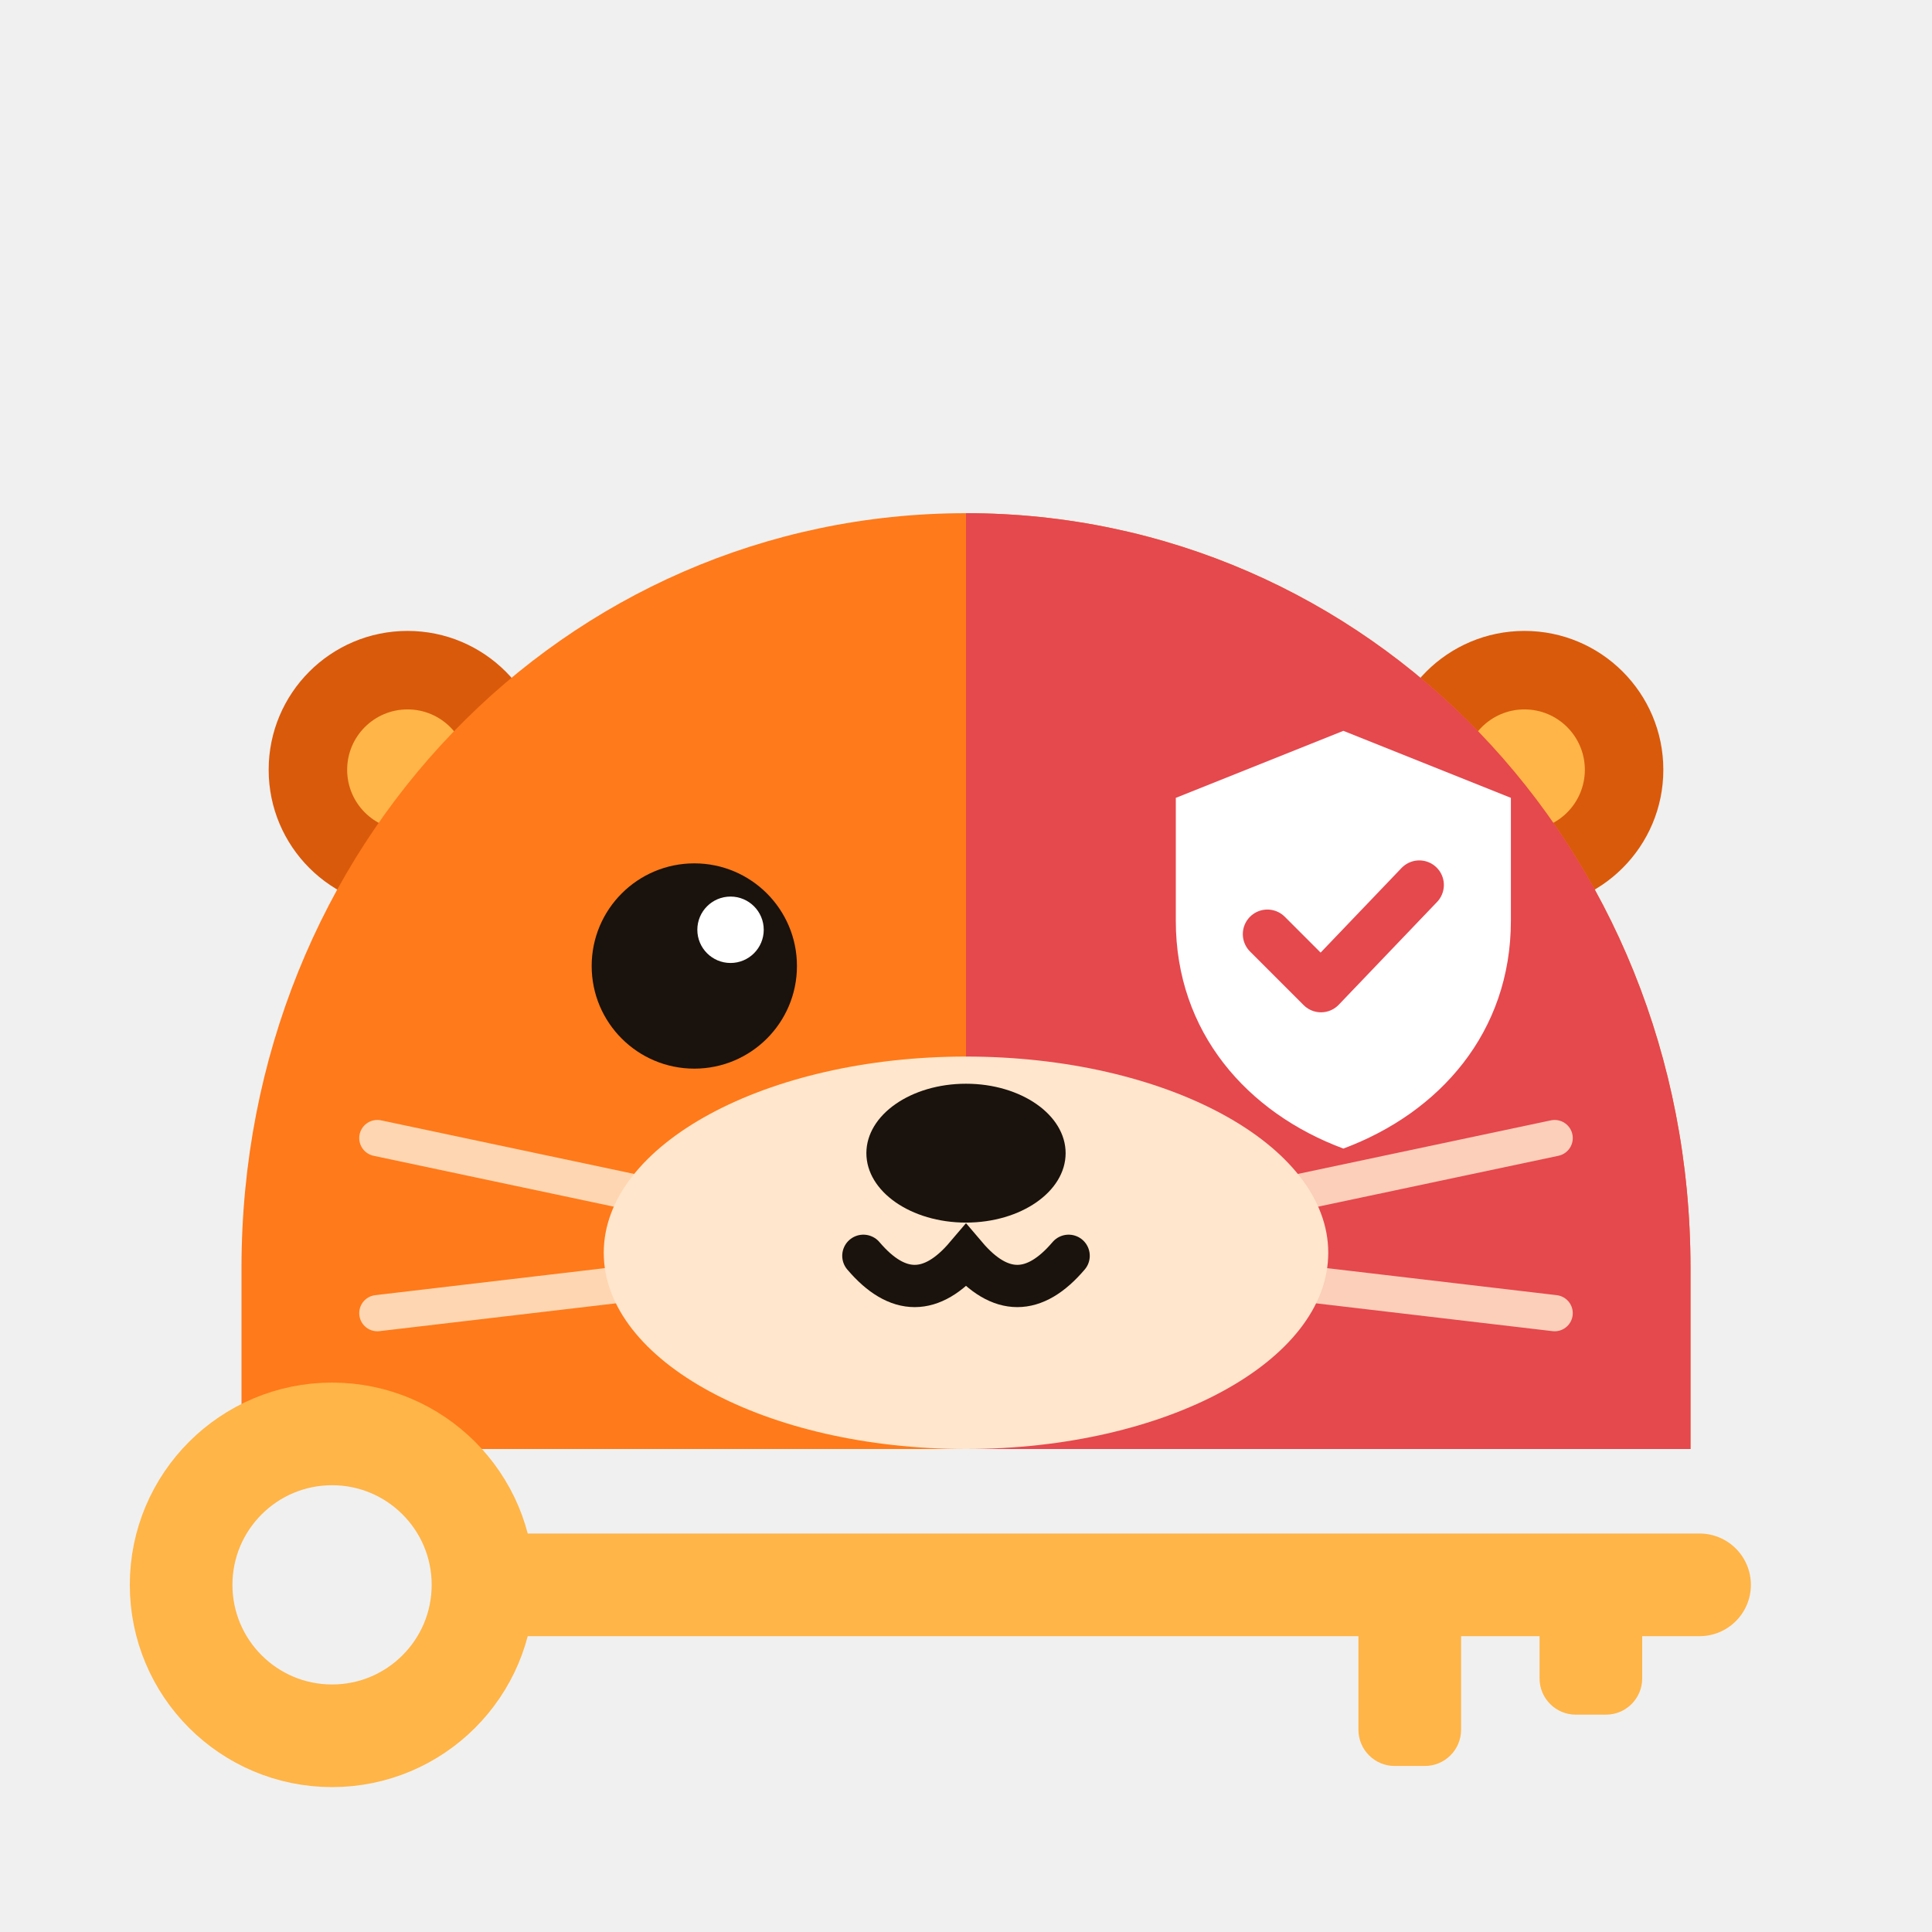
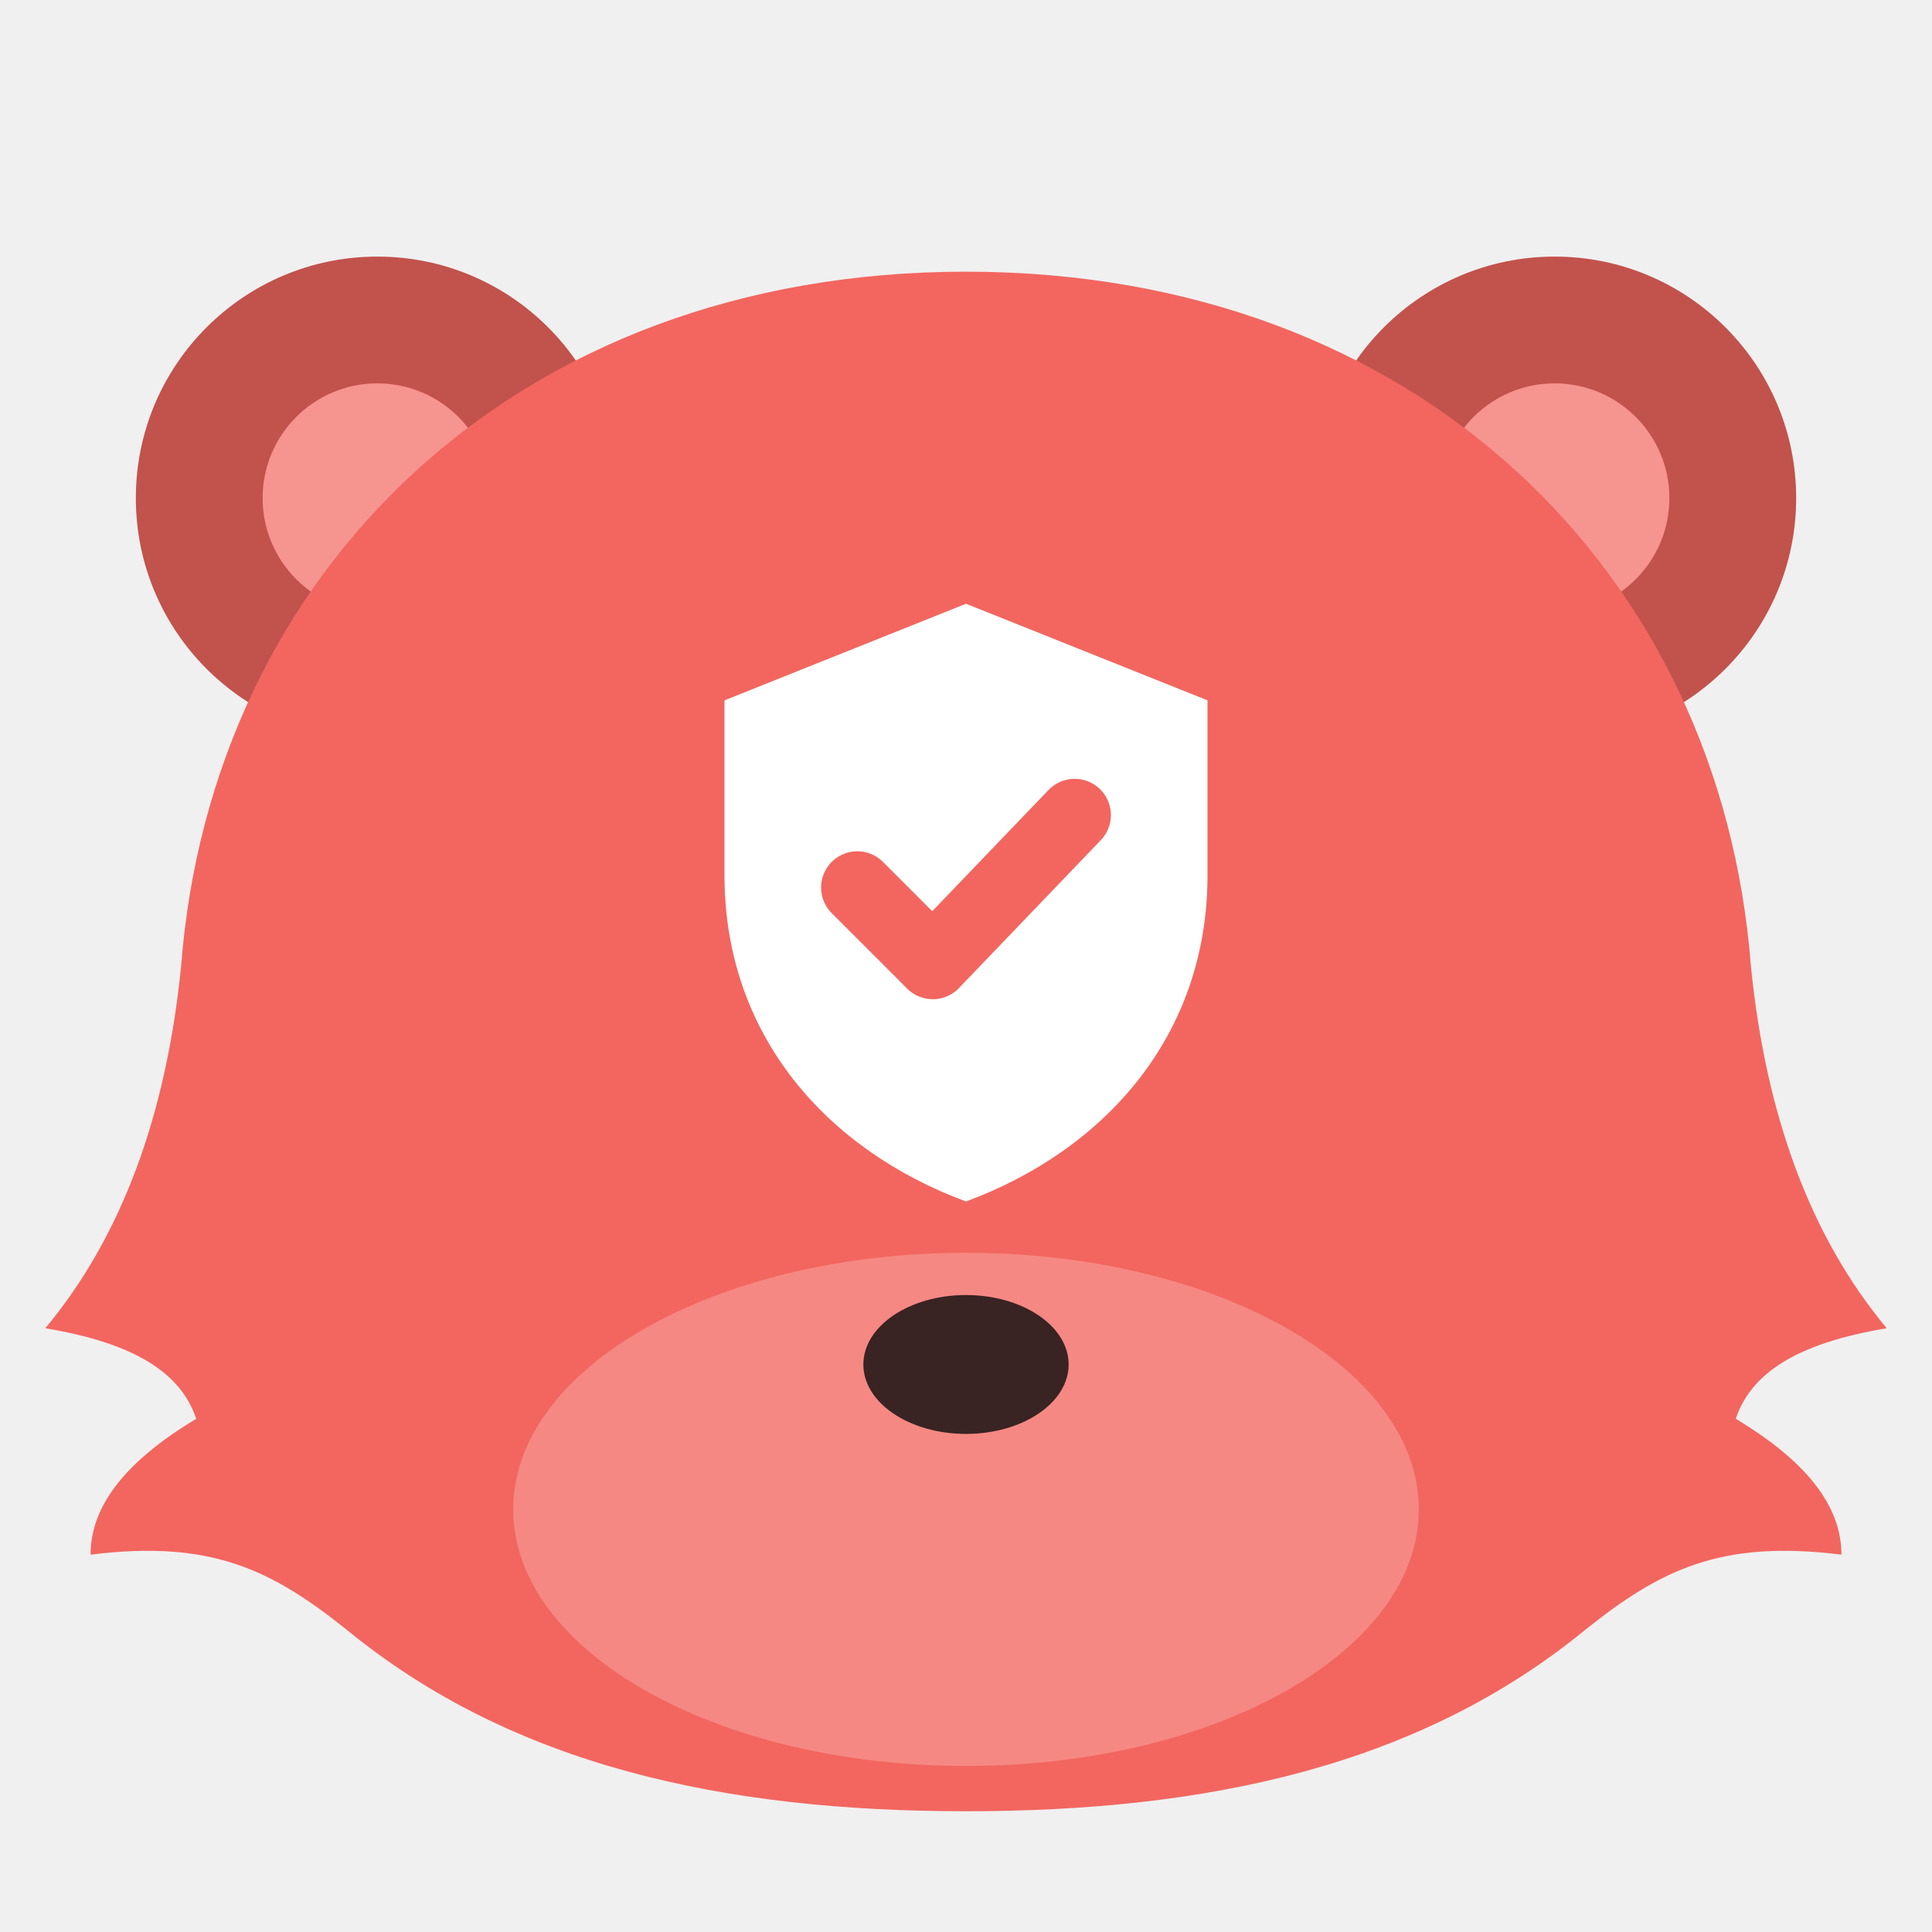
<svg xmlns="http://www.w3.org/2000/svg" width="128" height="128" viewBox="0 0 64 64">
  <g fill="none">
-     <circle cx="13.5" cy="25.5" r="4.6" fill="#d95a0b" />
-     <circle cx="50.5" cy="25.5" r="4.6" fill="#d95a0b" />
-     <circle cx="13.5" cy="25.5" r="2" fill="#ffb547" />
-     <circle cx="50.5" cy="25.5" r="2" fill="#ffb547" />
-     <clipPath id="head-audit">
-       <path d="M8 42c0-14 10.7-25 24-25s24 11 24 25v6H8z" />
-     </clipPath>
-     <path d="M8 42c0-14 10.7-25 24-25s24 11 24 25v6H8z" fill="#ff7a1a" />
-     <circle cx="23" cy="32" r="3.4" fill="#1a120c" />
-     <circle cx="24.2" cy="30.8" r="1.1" fill="#fff" />
-     <g clip-path="url(#head-audit)">
-       <rect x="32" width="32" height="64" fill="#e5484d" />
-       <g transform="translate(44.5 30.5) scale(.74) translate(-46 -28)">
-         <path d="M46 19.5l7.5 3v5.5c0 5-3.2 8.6-7.5 10.2-4.3-1.6-7.5-5.2-7.5-10.2v-5.5z" fill="#fff" />
-         <path d="M42.6 28.6l2.4 2.4 4.4-4.6" stroke="#e5484d" stroke-width="2.2" stroke-linecap="round" stroke-linejoin="round" />
-       </g>
-     </g>
-     <ellipse cx="32" cy="41.5" rx="12" ry="6.5" fill="#ffe6cc" />
-     <path d="M21 39.5l-8.5-1.8M21 42.5l-8.5 1M43 39.5l8.5-1.8M43 42.5l8.5 1" stroke="#ffe6cc" stroke-opacity=".85" stroke-width="1.2" stroke-linecap="round" />
-     <ellipse cx="32" cy="38.2" rx="3.3" ry="2.3" fill="#1a120c" />
-     <path d="M28.6 41.6q1.7 2 3.4 0q1.7 2 3.4 0" stroke="#1a120c" stroke-width="1.4" stroke-linecap="round" />
-     <circle cx="11" cy="52.5" r="5" stroke="#ffb547" stroke-width="3.4" />
-     <rect x="15.5" y="50.8" width="42.5" height="3.4" rx="1.7" fill="#ffb547" />
-     <rect x="45" y="52" width="3.4" height="6.5" rx="1.2" fill="#ffb547" />
-     <rect x="51" y="52" width="3.4" height="4.8" rx="1.2" fill="#ffb547" />
+     <circle cx="12.5" cy="16.5" r="8" fill="#c2524c" />
+     <circle cx="12.5" cy="16.5" r="3.8" fill="#f2665f" />
+     <circle cx="12.5" cy="16.5" r="3.8" fill="#fff" fill-opacity=".3" />
+     <circle cx="51.5" cy="16.5" r="8" fill="#c2524c" />
+     <circle cx="51.5" cy="16.5" r="3.8" fill="#f2665f" />
+     <circle cx="51.5" cy="16.5" r="3.8" fill="#fff" fill-opacity=".3" />
+     <path d="M32 9C47 9 57 19 58 32C58.5 37 60 41 62.5 44C59.5 44.5 58 45.5 57.5 47C60 48.5 61 50 61 51.5C57 51 55 52 52.5 54C47 58.5 40 60 32 60C24 60 17 58.5 11.5 54C9 52 7 51 3 51.5C3 50 4 48.5 6.5 47C6 45.5 4.5 44.5 1.5 44C4 41 5.5 37 6 32C7 19 17 9 32 9Z" fill="#f2665f" />
+     <ellipse cx="32" cy="50" rx="15" ry="8.5" fill="#fff" fill-opacity=".22" />
+     <ellipse cx="32" cy="45.2" rx="3.4" ry="2.3" fill="#0b0b0c" fill-opacity="0.8" />
+     <path d="M32 20l8 3.2v5.8c0 5.3-3.4 9.1-8 10.8-4.6-1.7-8-5.5-8-10.8v-5.8z" fill="#fff" />
+     <path d="M28.4 29.4l2.5 2.5 4.7-4.9" stroke="#f2665f" stroke-width="2.4" stroke-linecap="round" stroke-linejoin="round" />
  </g>
</svg>
